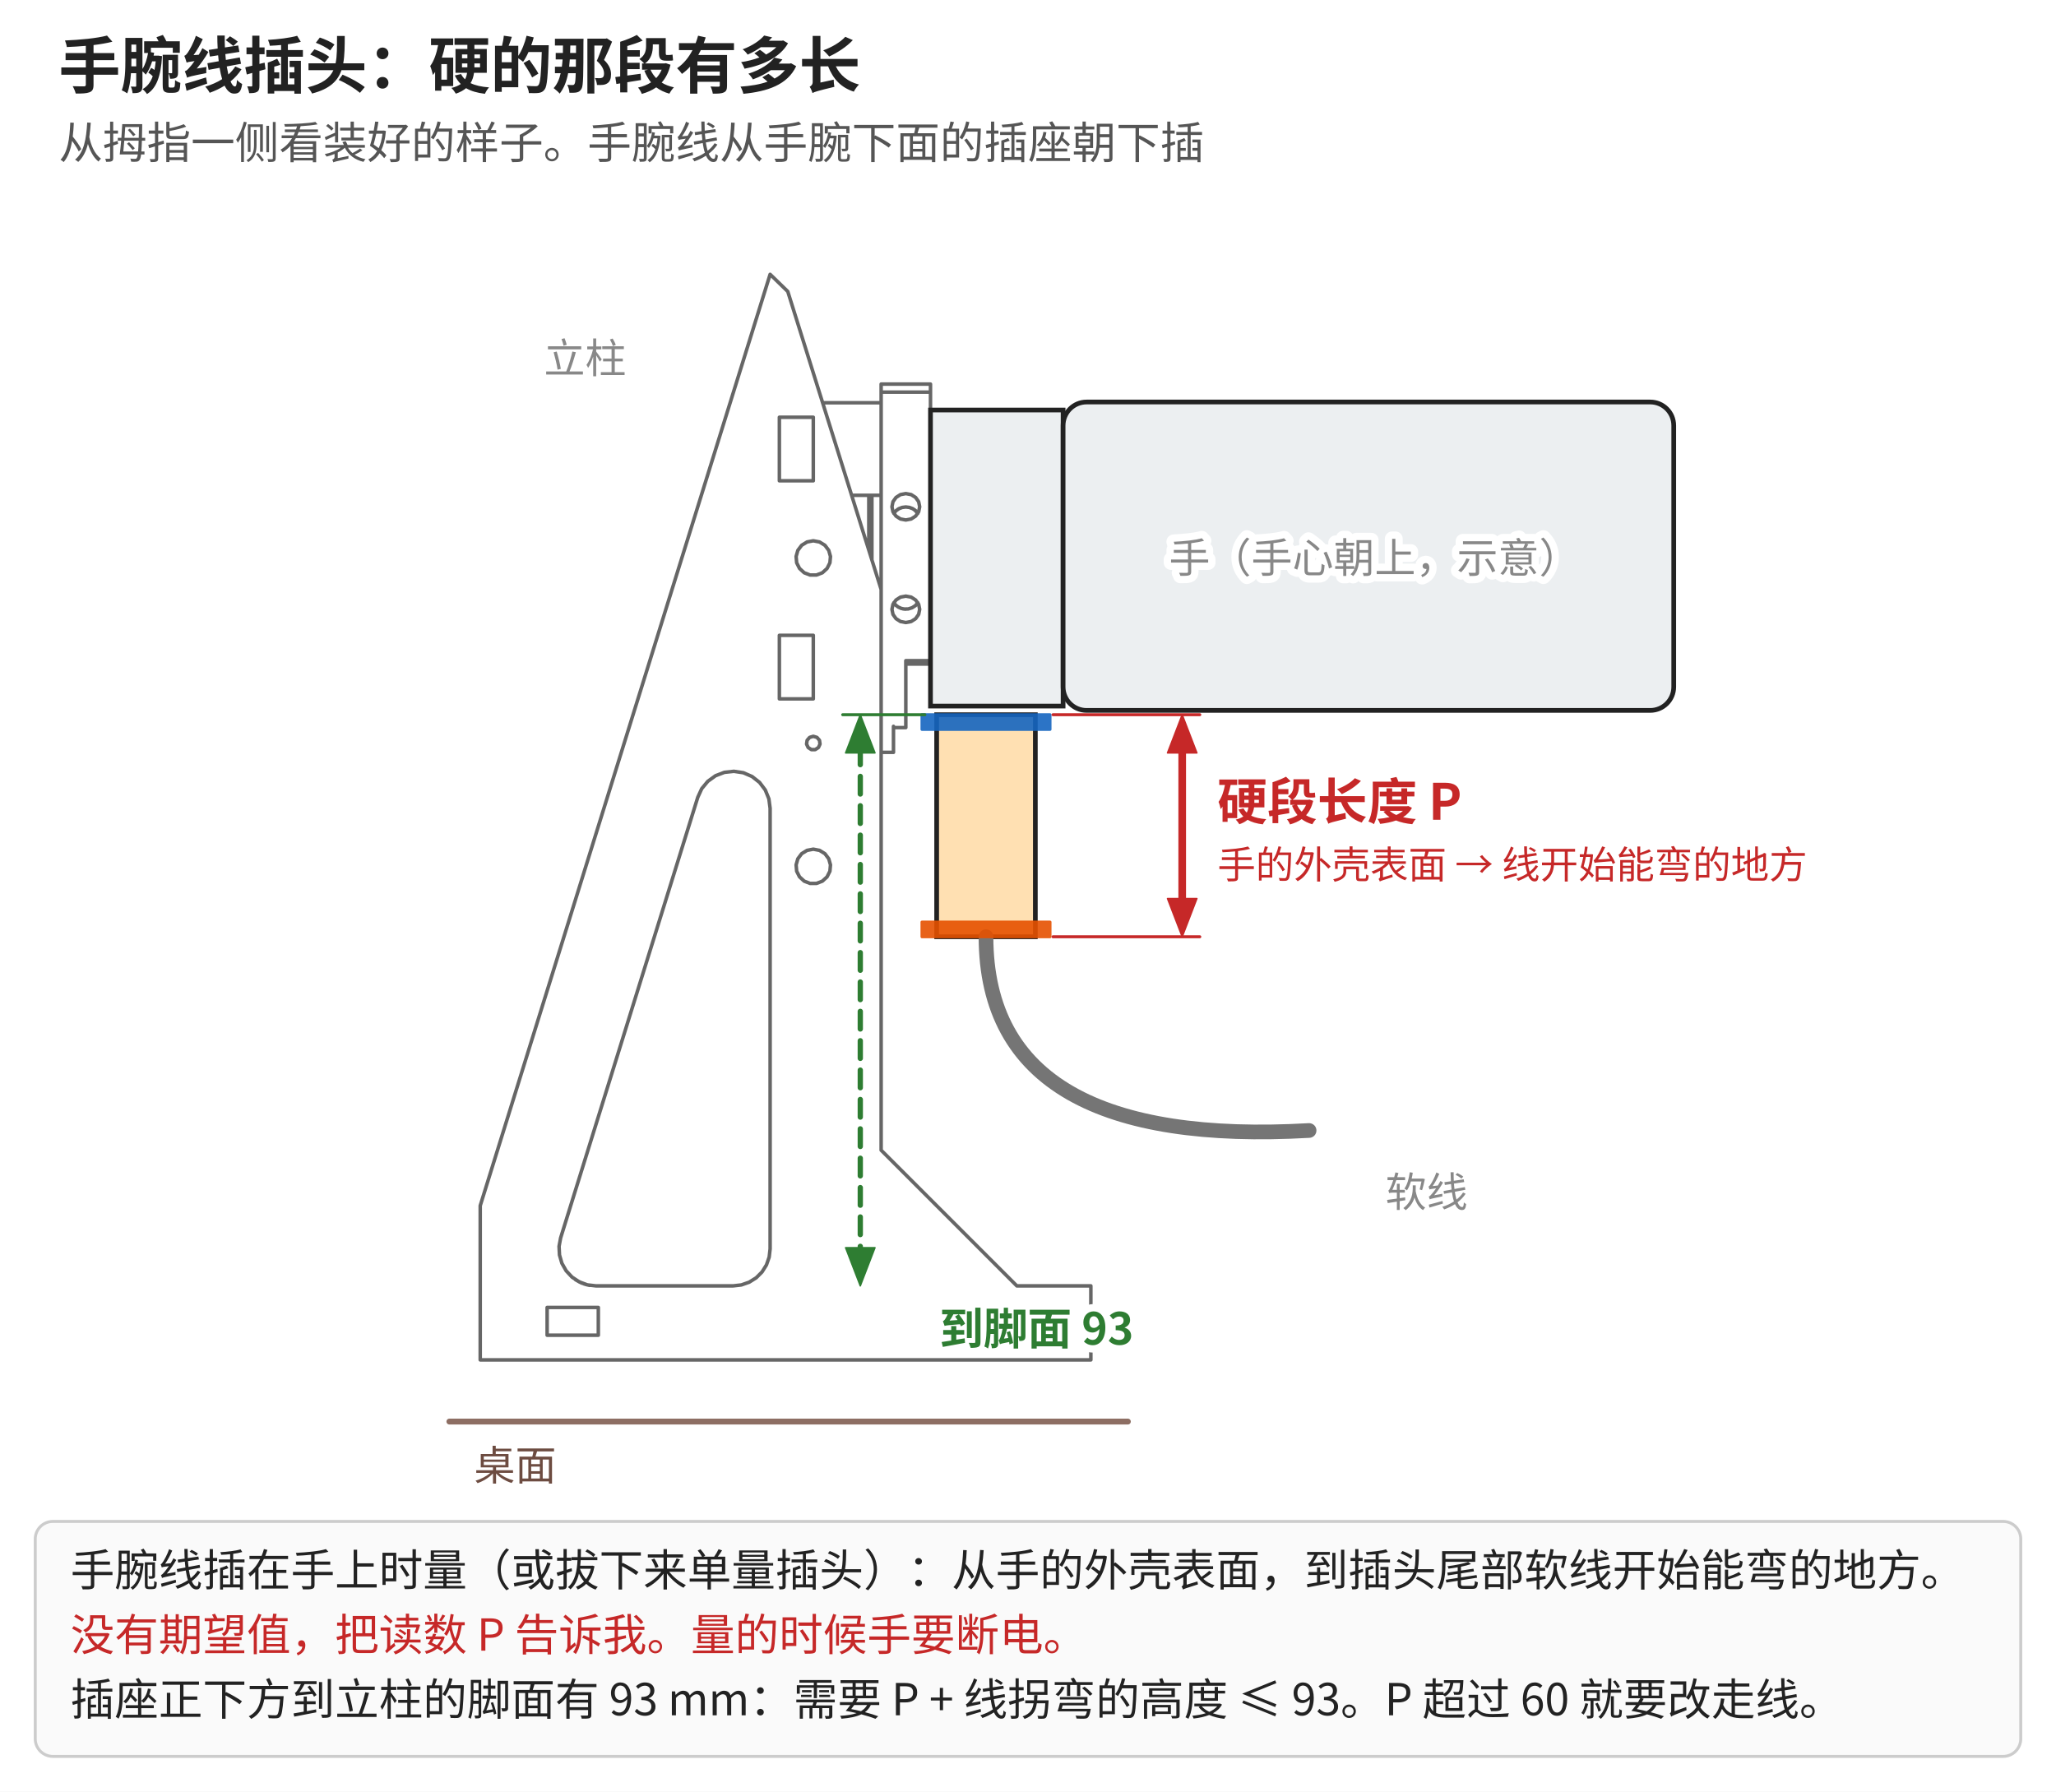
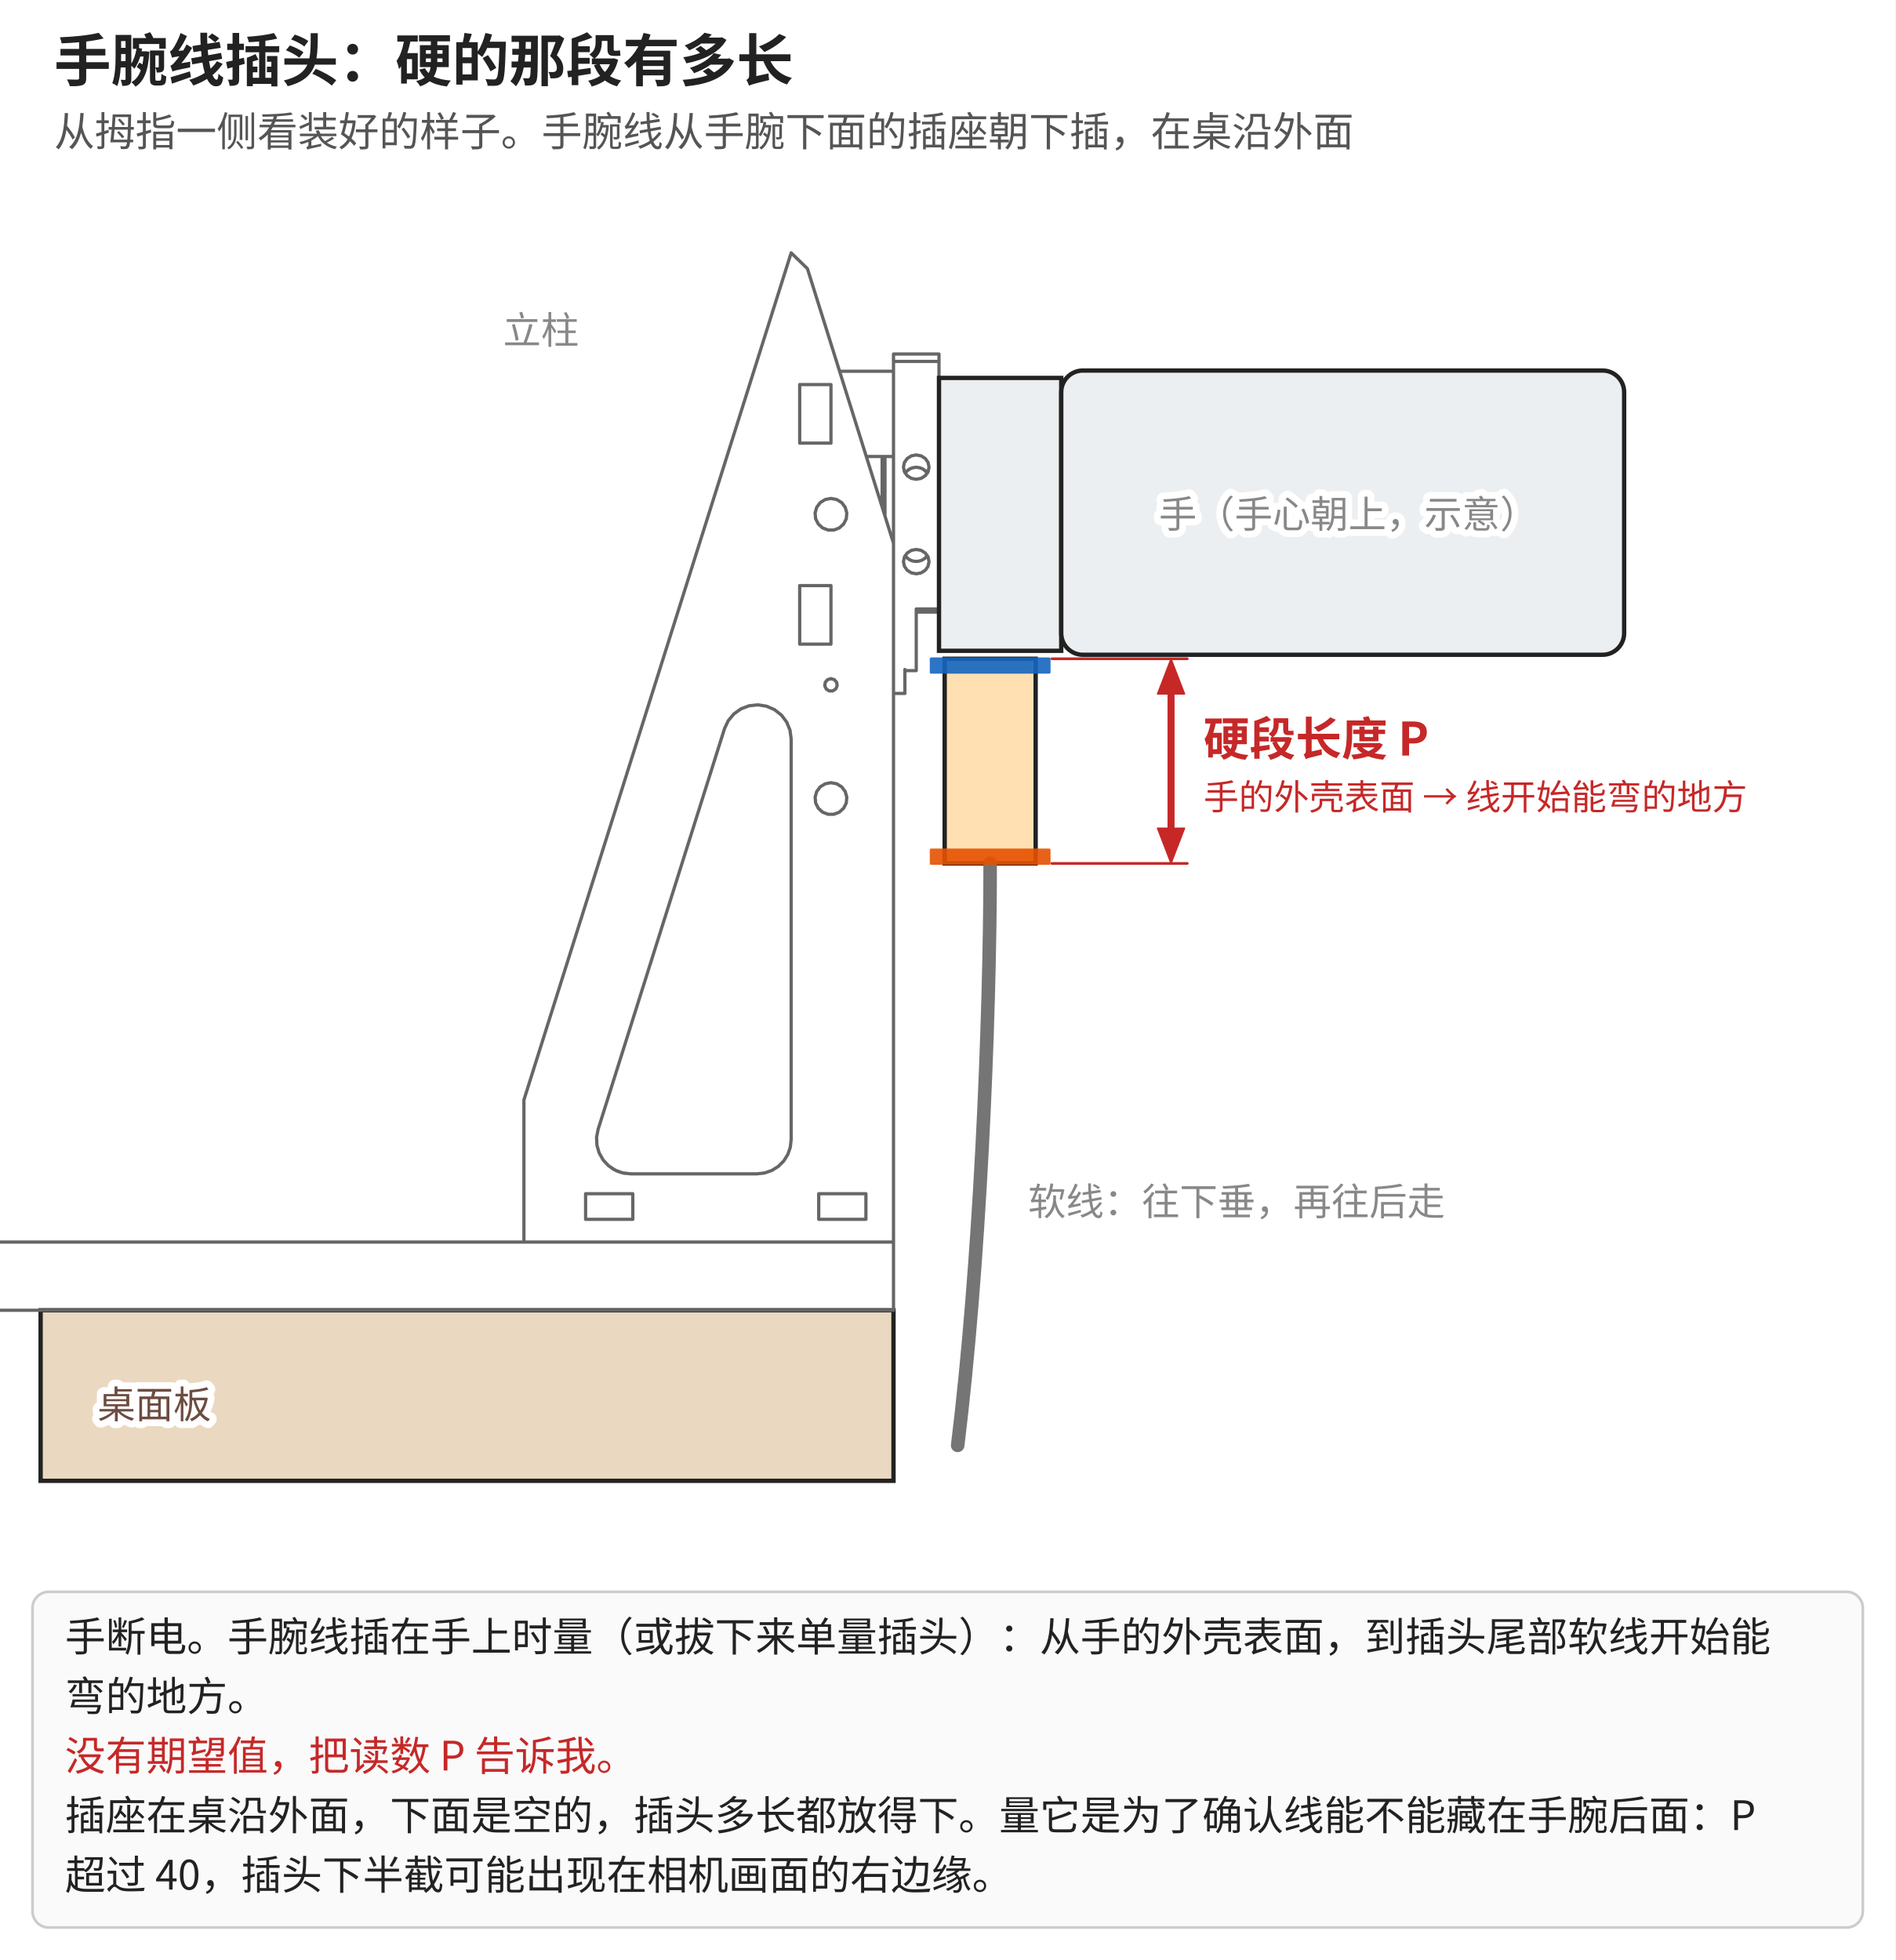
- <svg xmlns="http://www.w3.org/2000/svg" viewBox="0 0 700 610" width="700" height="610" font-family="'Noto Sans CJK SC','Source Han Sans SC','PingFang SC','Microsoft YaHei','WenQuanYi Micro Hei',sans-serif">
-   <rect width="700" height="610" fill="#ffffff" />
+ <svg xmlns="http://www.w3.org/2000/svg" viewBox="0 0 700 724" width="700" height="724" font-family="'Noto Sans CJK SC','Source Han Sans SC','PingFang SC','Microsoft YaHei','WenQuanYi Micro Hei',sans-serif">
+   <rect width="700" height="724" fill="#ffffff" />
  <text x="20.0" y="30.0" font-size="21" fill="#222" text-anchor="start" font-weight="bold">手腕线插头：硬的那段有多长</text>
-   <text x="20.0" y="54.0" font-size="15" fill="#555" text-anchor="start" font-weight="normal">从拇指一侧看装好的样子。手腕线从手腕下面的插座朝下插</text>
-   <path d="M371.40 463.00 L371.40 437.80 M163.50 463.00 L371.40 463.00 M371.40 437.80 L346.20 437.80 M163.50 410.50 L163.50 463.00 M262.20 93.40 L163.50 410.50 M268.21 99.24 L262.20 93.40 M346.20 437.80 L300.00 391.60 M300.00 200.69 L268.21 99.24 M300.00 391.60 L300.00 200.69 M262.20 425.20 L262.20 275.20 M249.60 437.80 L252.40 437.48 L255.07 436.55 L257.46 435.05 L259.45 433.06 L260.95 430.67 L261.88 428.00 L262.20 425.20 M262.20 275.20 L261.78 271.99 L260.56 268.98 L258.61 266.39 L256.06 264.38 L253.08 263.09 L249.87 262.61 L246.65 262.95 L243.62 264.11 L240.99 266.01 L238.92 268.51 L237.57 271.46 M202.91 437.80 L249.60 437.80 M237.57 271.46 L190.88 421.46 M190.88 421.46 L190.34 424.35 L190.49 427.29 L191.31 430.11 L192.76 432.67 L194.77 434.82 L197.23 436.44 L199.99 437.46 L202.91 437.80 M203.71 454.60 L186.28 454.60 M203.71 454.60 L203.71 445.15 M186.28 454.60 L186.28 445.15 M203.71 445.15 L186.28 445.15 M276.90 163.69 L265.35 163.69 M276.90 163.69 L276.90 142.06 M265.35 163.69 L265.35 142.06 M276.90 142.06 L265.35 142.06 M276.90 184.12 L279.02 184.52 L280.86 185.65 L282.16 187.38 L282.75 189.46 L282.56 191.61 L281.59 193.54 L280.00 195.00 L277.98 195.78 L275.82 195.78 L273.80 195.00 L272.21 193.54 L271.24 191.61 L271.05 189.46 L271.64 187.38 L272.94 185.65 L274.78 184.52 L276.90 184.12 M276.90 237.94 L265.35 237.94 M276.90 237.94 L276.90 216.31 M265.35 237.94 L265.35 216.31 M276.90 216.31 L265.35 216.31 M276.90 250.69 L278.15 251.06 L279.00 252.04 L279.19 253.33 L278.65 254.51 L277.55 255.22 L276.25 255.22 L275.15 254.51 L274.61 253.33 L274.80 252.04 L275.65 251.06 L276.90 250.69 M276.90 289.12 L279.02 289.52 L280.86 290.65 L282.16 292.38 L282.75 294.46 L282.56 296.61 L281.59 298.54 L280.00 300.00 L277.98 300.78 L275.82 300.78 L273.80 300.00 L272.21 298.54 L271.24 296.61 L271.05 294.46 L271.64 292.38 L272.94 290.65 L274.78 289.52 L276.90 289.12 M354.92 454.60 L337.49 454.60 M354.92 454.60 L354.92 445.15 M337.49 454.60 L337.49 445.15 M354.92 445.15 L337.49 445.15 M195.95 435.70 L197.40 436.53 M197.65 436.65 L198.26 436.91 M198.75 437.09 L198.77 437.10 M198.78 437.10 L198.78 437.10 M198.82 437.12 L198.82 437.12 M198.84 437.12 L199.54 437.34 M195.95 435.70 L197.89 436.75 L199.49 437.33 L200.46 437.56 L200.77 437.62 M300.00 168.63 L289.95 168.63 M300.00 137.13 L280.08 137.13 M300.00 168.63 L300.00 157.99 M300.00 155.06 L300.00 137.13 M316.80 155.06 L316.80 153.25 L316.80 151.47 L316.80 149.73 L316.80 148.03 L316.80 146.38 L316.80 144.78 L316.80 143.22 L316.80 141.72 L316.80 140.27 L316.80 138.87 L316.80 137.52 L316.80 136.23 L316.80 135.00 L316.80 133.83 M300.00 137.13 L300.00 136.88 L300.00 136.63 L300.00 136.38 L300.00 136.14 L300.00 135.90 L300.00 135.66 L300.00 135.42 L300.00 135.19 L300.00 134.96 L300.00 134.73 L300.00 134.50 L300.00 134.27 L300.00 134.05 L300.00 133.83 M316.80 130.77 L316.80 130.77 L316.80 130.77 L316.80 130.77 L316.80 130.78 L316.80 130.79 L316.80 130.80 L316.80 130.81 L316.80 130.82 L316.80 130.83 L316.80 130.85 L316.80 130.86 L316.80 130.88 L316.80 130.90 L316.80 130.92 M316.80 130.92 L316.80 133.51 M316.80 133.51 L316.80 133.51 L316.80 133.52 L316.80 133.53 L316.80 133.54 L316.80 133.55 L316.80 133.57 L316.80 133.59 L316.80 133.62 L316.80 133.64 L316.80 133.67 L316.80 133.71 L316.80 133.75 L316.80 133.78 L316.80 133.83 M316.80 155.06 L316.80 155.28 L316.80 155.50 L316.80 155.73 L316.80 155.97 L316.80 156.21 L316.80 156.45 L316.80 156.68 L316.80 156.91 L316.80 157.13 L316.80 157.34 L316.80 157.53 L316.80 157.71 L316.80 157.86 L316.80 157.99 M316.80 157.99 L316.80 159.85 M316.80 159.85 L316.80 160.02 L316.80 160.21 L316.80 160.42 L316.80 160.65 L316.80 160.90 L316.80 161.17 L316.80 161.45 L316.80 161.74 L316.80 162.04 L316.80 162.34 L316.80 162.65 L316.80 162.95 L316.80 163.26 L316.80 163.55 M316.80 163.55 L316.80 189.03 M316.80 189.03 L316.80 189.16 L316.80 189.30 L316.80 189.44 L316.80 189.58 L316.80 189.72 L316.80 189.86 L316.80 190.00 L316.80 190.14 L316.80 190.28 L316.80 190.42 L316.80 190.56 L316.80 190.70 L316.80 190.84 L316.80 190.97 M316.80 190.97 L316.80 216.45 M316.80 216.45 L316.80 216.74 L316.80 217.05 L316.80 217.35 L316.80 217.66 L316.80 217.96 L316.80 218.26 L316.80 218.55 L316.80 218.83 L316.80 219.10 L316.80 219.35 L316.80 219.58 L316.80 219.79 L316.80 219.98 L316.80 220.15 M316.80 220.15 L316.80 222.01 M316.80 222.01 L316.80 222.14 L316.80 222.29 L316.80 222.47 L316.80 222.66 L316.80 222.87 L316.80 223.09 L316.80 223.32 L316.80 223.55 L316.80 223.79 L316.80 224.03 L316.80 224.27 L316.80 224.50 L316.80 224.72 L316.80 224.94 M316.80 224.94 L316.80 225.09 L316.80 225.23 L316.80 225.36 L316.80 225.48 L316.80 225.60 L316.80 225.70 L316.80 225.79 L316.80 225.87 L316.80 225.94 L316.80 225.99 L316.80 226.04 L316.80 226.07 L316.80 226.09 L316.80 226.09 M304.20 247.30 L304.20 248.50 L304.20 249.61 L304.20 250.64 L304.20 251.58 L304.20 252.44 L304.20 253.22 L304.20 253.90 L304.20 254.49 L304.20 255.00 L304.20 255.41 L304.20 255.73 L304.20 255.97 L304.20 256.10 L304.20 256.15 M308.40 224.94 L308.40 226.88 L308.40 228.79 L308.40 230.64 L308.40 232.45 L308.40 234.20 L308.40 235.90 L308.40 237.55 L308.40 239.13 L308.40 240.65 L308.40 242.11 L308.40 243.51 L308.40 244.84 L308.40 246.11 L308.40 247.30 M300.00 190.97 L300.00 200.69 M300.00 190.97 L300.00 190.84 L300.00 190.70 L300.00 190.56 L300.00 190.42 L300.00 190.28 L300.00 190.14 L300.00 190.00 L300.00 189.86 L300.00 189.72 L300.00 189.58 L300.00 189.44 L300.00 189.30 L300.00 189.16 L300.00 189.03 M300.00 168.63 L300.00 189.03 M300.00 157.99 L300.00 159.85 M300.00 157.99 L300.00 157.86 L300.00 157.71 L300.00 157.53 L300.00 157.34 L300.00 157.13 L300.00 156.91 L300.00 156.68 L300.00 156.45 L300.00 156.21 L300.00 155.97 L300.00 155.73 L300.00 155.50 L300.00 155.28 L300.00 155.06 M300.00 133.83 L300.00 133.78 L300.00 133.75 L300.00 133.71 L300.00 133.67 L300.00 133.64 L300.00 133.62 L300.00 133.59 L300.00 133.57 L300.00 133.55 L300.00 133.54 L300.00 133.53 L300.00 133.52 L300.00 133.51 L300.00 133.51 M300.00 130.92 L300.00 133.51 M300.00 130.92 L300.00 130.90 L300.00 130.88 L300.00 130.86 L300.00 130.85 L300.00 130.83 L300.00 130.82 L300.00 130.81 L300.00 130.80 L300.00 130.79 L300.00 130.78 L300.00 130.77 L300.00 130.77 L300.00 130.77 L300.00 130.77 M296.85 190.00 L296.85 190.05 L296.85 190.09 L296.85 190.14 L296.85 190.18 L296.85 190.23 L296.85 190.27 L296.85 190.32 L296.85 190.36 L296.85 190.41 L296.85 190.45 L296.85 190.50 L296.85 190.55 L296.85 190.59 L296.85 190.64 M296.85 168.63 L296.85 169.92 L296.85 171.26 L296.85 172.65 L296.85 174.09 L296.85 175.56 L296.85 177.07 L296.85 178.62 L296.85 180.19 L296.85 181.79 L296.85 183.40 L296.85 185.04 L296.85 186.69 L296.85 188.34 L296.85 190.00 M295.80 187.29 L295.80 185.82 L295.80 184.36 L295.80 182.91 L295.80 181.48 L295.80 180.06 L295.80 178.67 L295.80 177.30 L295.80 175.96 L295.80 174.65 L295.80 173.37 L295.80 172.12 L295.80 170.92 L295.80 169.75 L295.80 168.63 M311.39 173.59 L312.49 174.79 M304.31 174.79 L304.95 173.99 L305.78 173.34 M308.40 207.39 L307.40 207.29 M307.88 207.36 L309.24 207.32 L310.53 206.92 L311.65 206.20 L312.49 205.21 M304.31 205.21 L304.97 206.03 L305.82 206.68 L306.80 207.13 L307.88 207.36 M312.49 174.79 L311.74 173.88 L310.76 173.19 L309.62 172.76 L308.40 172.61 M308.40 172.61 L307.18 172.76 L306.04 173.19 L305.06 173.89 L304.31 174.79 M308.40 247.30 L308.40 247.36 L308.40 247.41 L308.40 247.46 L308.40 247.51 L308.40 247.55 L308.40 247.58 L308.40 247.62 L308.40 247.64 L308.40 247.67 L308.40 247.69 L308.40 247.70 L308.40 247.71 L308.40 247.72 L308.40 247.72 M304.20 247.72 L304.20 247.88 L304.20 248.03 L304.20 248.17 L304.20 248.29 L304.20 248.41 L304.20 248.51 L304.20 248.60 L304.20 248.68 L304.20 248.75 L304.20 248.81 L304.20 248.85 L304.20 248.88 L304.20 248.90 L304.20 248.91 M308.40 202.96 L306.59 203.30 L305.06 204.28 L304.03 205.74 L303.68 207.46 M303.68 207.46 L304.03 209.18 L305.06 210.63 L306.59 211.61 L308.40 211.95 L310.21 211.61 L311.74 210.63 L312.77 209.18 L313.12 207.46 M313.12 207.46 L312.77 205.74 L311.74 204.28 L310.21 203.30 L308.40 202.96 M308.40 168.05 L306.59 168.39 L305.06 169.37 L304.03 170.82 L303.68 172.54 M303.68 172.54 L304.03 174.26 L305.06 175.72 L306.59 176.70 L308.40 177.04 L310.21 176.70 L311.74 175.72 L312.77 174.26 L313.12 172.54 M313.12 172.54 L312.77 170.82 L311.74 169.37 L310.21 168.39 L308.40 168.05 M316.80 224.94 L308.40 224.94 M304.20 256.15 L300.00 256.15 M316.80 133.51 L300.00 133.51 M316.80 130.77 L300.00 130.77 M308.40 247.72 L304.20 247.72 M316.80 226.09 L308.40 226.09" stroke="#666" stroke-width="1.20" fill="none" stroke-linejoin="round" stroke-linecap="round" />
-   <rect x="316.80" y="139.60" width="45.15" height="100.80" rx="0.00" stroke="#222" stroke-width="1.60" fill="#eceff1" />
-   <rect x="361.95" y="136.87" width="207.90" height="105.00" rx="8.00" stroke="#222" stroke-width="1.60" fill="#eceff1" />
-   <text x="468.0" y="195.0" font-size="14" fill="#888" text-anchor="middle" font-weight="normal" paint-order="stroke" stroke="#fff" stroke-width="5" stroke-linejoin="round">手（手心朝上，示意）</text>
-   <text x="199.2" y="127.0" font-size="14" fill="#888" text-anchor="middle" font-weight="normal" paint-order="stroke" stroke="#fff" stroke-width="5" stroke-linejoin="round">立柱</text>
-   <path d="M153.00 484.00 L384.00 484.00" stroke="#8d6e63" stroke-width="2.00" fill="none" stroke-linejoin="round" stroke-linecap="round" />
-   <text x="161.4" y="504.0" font-size="14" fill="#6d4c41" text-anchor="start" font-weight="normal" paint-order="stroke" stroke="#fff" stroke-width="5" stroke-linejoin="round">桌面</text>
-   <rect x="318.90" y="243.34" width="33.60" height="75.60" rx="0.00" stroke="#222" stroke-width="1.60" fill="#ffe0b2" />
-   <path d="M335.7 318.9 C 335.7 368.9, 375.7 388.9, 445.7 384.9" stroke="#757575" stroke-width="5.00" fill="none" stroke-linejoin="round" stroke-linecap="round" />
-   <text x="485.7" y="410.9" font-size="14" fill="#888" text-anchor="middle" font-weight="normal" paint-order="stroke" stroke="#fff" stroke-width="5" stroke-linejoin="round">软线</text>
-   <path d="M357.50 243.34 L313.90 243.34 L313.90 248.34 L357.50 248.34 Z" stroke="#1565c0" stroke-width="1.00" fill="#1565c0" stroke-linejoin="round" stroke-linecap="round" opacity="0.90" />
-   <path d="M313.90 318.94 L357.50 318.94 L357.50 313.94 L313.90 313.94 Z" stroke="#e65100" stroke-width="1.00" fill="#e65100" stroke-linejoin="round" stroke-linecap="round" opacity="0.90" />
-   <path d="M358.50 243.34 L408.50 243.34" stroke="#c62828" stroke-width="1.00" fill="none" stroke-linejoin="round" stroke-linecap="round" />
-   <path d="M358.50 318.94 L408.50 318.94" stroke="#c62828" stroke-width="1.00" fill="none" stroke-linejoin="round" stroke-linecap="round" />
-   <path d="M402.50 254.34 L402.50 307.94" stroke="#c62828" stroke-width="2.60" fill="none" stroke-linejoin="round" stroke-linecap="round" />
-   <path d="M402.50 318.94 L397.50 305.94 L407.50 305.94 Z" stroke="#c62828" stroke-width="0.50" fill="#c62828" stroke-linejoin="round" stroke-linecap="round" />
-   <path d="M402.50 243.34 L397.50 256.34 L407.50 256.34 Z" stroke="#c62828" stroke-width="0.50" fill="#c62828" stroke-linejoin="round" stroke-linecap="round" />
-   <text x="414.5" y="279.1" font-size="17" fill="#c62828" text-anchor="start" font-weight="bold" paint-order="stroke" stroke="#fff" stroke-width="5" stroke-linejoin="round">硬段长度 P</text>
-   <text x="414.5" y="299.1" font-size="13" fill="#c62828" text-anchor="start" font-weight="normal" paint-order="stroke" stroke="#fff" stroke-width="5" stroke-linejoin="round">手的外壳表面 → 线开始能弯的地方</text>
-   <path d="M314.90 243.34 L286.90 243.34" stroke="#2e7d32" stroke-width="1.00" fill="none" stroke-linejoin="round" stroke-linecap="round" />
-   <path d="M292.90 254.34 L292.90 426.80" stroke="#2e7d32" stroke-width="1.80" fill="none" stroke-linejoin="round" stroke-linecap="round" stroke-dasharray="6 4" />
-   <path d="M292.90 437.80 L287.90 424.80 L297.90 424.80 Z" stroke="#2e7d32" stroke-width="0.50" fill="#2e7d32" stroke-linejoin="round" stroke-linecap="round" />
-   <path d="M292.90 243.34 L287.90 256.34 L297.90 256.34 Z" stroke="#2e7d32" stroke-width="0.50" fill="#2e7d32" stroke-linejoin="round" stroke-linecap="round" />
-   <text x="352.9" y="457.8" font-size="15" fill="#2e7d32" text-anchor="middle" font-weight="bold" paint-order="stroke" stroke="#fff" stroke-width="5" stroke-linejoin="round">到脚面 93</text>
-   <rect x="12.00" y="518.00" width="676.00" height="80.00" rx="6.00" stroke="#ccc" stroke-width="1.00" fill="#fafafa" />
-   <text x="24.0" y="540.0" font-size="15" fill="#222" text-anchor="start" font-weight="normal">手腕线插在手上时量（或拔下来单量插头）：从手的外壳表面，到插头尾部软线开始能弯的地方。</text>
-   <text x="24.0" y="562.0" font-size="15" fill="#c62828" text-anchor="start" font-weight="normal">没有期望值，把读数 P 告诉我。量的时候手要断电。</text>
-   <text x="24.0" y="584.0" font-size="15" fill="#222" text-anchor="start" font-weight="normal">插座正下方到立柱的脚面有 93 mm：需要 P + 线拐弯的高度 ≤ 93。P 超过 60 就要改走线。</text>
+   <text x="20.0" y="54.0" font-size="15" fill="#555" text-anchor="start" font-weight="normal">从拇指一侧看装好的样子。手腕线从手腕下面的插座朝下插，在桌沿外面</text>
+   <rect x="15.00" y="484.00" width="315.00" height="63.00" rx="0.00" stroke="#222" stroke-width="1.60" fill="#ead9c0" />
+   <path d="M330.00 200.69 L330.00 458.80 M330.00 200.69 L298.21 99.24 M298.21 99.24 L292.20 93.40 M193.50 406.30 L193.50 458.80 M292.20 93.40 L193.50 406.30 M233.71 450.40 L216.28 450.40 M233.71 450.40 L233.71 440.95 M216.28 450.40 L216.28 440.95 M233.71 440.95 L216.28 440.95 M292.20 421.00 L292.20 272.96 M279.60 433.60 L282.40 433.28 L285.07 432.35 L287.46 430.85 L289.45 428.86 L290.95 426.47 L291.88 423.80 L292.20 421.00 M292.20 272.96 L291.78 269.75 L290.56 266.75 L288.62 264.16 L286.07 262.15 L283.10 260.86 L279.90 260.36 L276.68 260.70 L273.65 261.85 L271.02 263.74 L268.95 266.23 L267.58 269.17 M232.90 433.60 L279.60 433.60 M267.58 269.17 L220.89 417.21 M220.89 417.21 L220.33 420.11 L220.47 423.05 L221.29 425.88 L222.74 428.45 L224.75 430.61 L227.21 432.24 L229.97 433.26 L232.90 433.60 M306.90 163.69 L295.35 163.69 M306.90 163.69 L306.90 142.06 M295.35 163.69 L295.35 142.06 M306.90 142.06 L295.35 142.06 M306.90 184.12 L309.02 184.52 L310.86 185.65 L312.16 187.38 L312.75 189.46 L312.56 191.61 L311.59 193.54 L310.00 195.00 L307.98 195.78 L305.82 195.78 L303.80 195.00 L302.21 193.54 L301.24 191.61 L301.05 189.46 L301.64 187.38 L302.94 185.65 L304.78 184.52 L306.90 184.12 M306.90 237.94 L295.35 237.94 M306.90 237.94 L306.90 216.31 M295.35 237.94 L295.35 216.31 M306.90 216.31 L295.35 216.31 M306.90 250.69 L308.15 251.06 L309.00 252.04 L309.19 253.33 L308.65 254.51 L307.55 255.22 L306.25 255.22 L305.15 254.51 L304.61 253.33 L304.80 252.04 L305.65 251.06 L306.90 250.69 M306.90 289.12 L309.02 289.52 L310.86 290.65 L312.16 292.38 L312.75 294.46 L312.56 296.61 L311.59 298.54 L310.00 300.00 L307.98 300.78 L305.82 300.78 L303.80 300.00 L302.21 298.54 L301.24 296.61 L301.05 294.46 L301.64 292.38 L302.94 290.65 L304.78 289.52 L306.90 289.12 M319.81 450.40 L302.38 450.40 M319.81 450.40 L319.81 440.95 M302.38 450.40 L302.38 440.95 M319.81 440.95 L302.38 440.95 M225.94 431.50 L226.63 431.93 M226.66 431.94 L227.63 432.44 M227.95 432.58 L228.36 432.75 M229.50 433.13 L229.60 433.16 M229.68 433.18 L230.51 433.37 L230.77 433.42 M225.94 431.50 L227.88 432.56 L229.49 433.13 L230.46 433.36 L230.77 433.42 M330.00 168.63 L319.95 168.63 M330.00 137.13 L310.08 137.13 M330.00 168.63 L330.00 157.99 M330.00 155.06 L330.00 137.13 M346.80 155.06 L346.80 153.25 L346.80 151.47 L346.80 149.73 L346.80 148.03 L346.80 146.38 L346.80 144.78 L346.80 143.22 L346.80 141.72 L346.80 140.27 L346.80 138.87 L346.80 137.52 L346.80 136.23 L346.80 135.00 L346.80 133.83 M330.00 137.13 L330.00 136.88 L330.00 136.63 L330.00 136.38 L330.00 136.14 L330.00 135.90 L330.00 135.66 L330.00 135.42 L330.00 135.19 L330.00 134.96 L330.00 134.73 L330.00 134.50 L330.00 134.27 L330.00 134.05 L330.00 133.83 M346.80 130.77 L346.80 130.77 L346.80 130.77 L346.80 130.77 L346.80 130.78 L346.80 130.79 L346.80 130.80 L346.80 130.81 L346.80 130.82 L346.80 130.83 L346.80 130.85 L346.80 130.86 L346.80 130.88 L346.80 130.90 L346.80 130.92 M346.80 130.92 L346.80 133.51 M346.80 133.51 L346.80 133.51 L346.80 133.52 L346.80 133.53 L346.80 133.54 L346.80 133.55 L346.80 133.57 L346.80 133.59 L346.80 133.62 L346.80 133.64 L346.80 133.67 L346.80 133.71 L346.80 133.75 L346.80 133.78 L346.80 133.83 M346.80 155.06 L346.80 155.28 L346.80 155.50 L346.80 155.73 L346.80 155.97 L346.80 156.21 L346.80 156.45 L346.80 156.68 L346.80 156.91 L346.80 157.13 L346.80 157.34 L346.80 157.53 L346.80 157.71 L346.80 157.86 L346.80 157.99 M346.80 157.99 L346.80 159.85 M346.80 159.85 L346.80 160.02 L346.80 160.21 L346.80 160.42 L346.80 160.65 L346.80 160.90 L346.80 161.17 L346.80 161.45 L346.80 161.74 L346.80 162.04 L346.80 162.34 L346.80 162.65 L346.80 162.95 L346.80 163.26 L346.80 163.55 M346.80 163.55 L346.80 189.03 M346.80 189.03 L346.80 189.16 L346.80 189.30 L346.80 189.44 L346.80 189.58 L346.80 189.72 L346.80 189.86 L346.80 190.00 L346.80 190.14 L346.80 190.28 L346.80 190.42 L346.80 190.56 L346.80 190.70 L346.80 190.84 L346.80 190.97 M346.80 190.97 L346.80 216.45 M346.80 216.45 L346.80 216.74 L346.80 217.05 L346.80 217.35 L346.80 217.66 L346.80 217.96 L346.80 218.26 L346.80 218.55 L346.80 218.83 L346.80 219.10 L346.80 219.35 L346.80 219.58 L346.80 219.79 L346.80 219.98 L346.80 220.15 M346.80 220.15 L346.80 222.01 M346.80 222.01 L346.80 222.14 L346.80 222.29 L346.80 222.47 L346.80 222.66 L346.80 222.87 L346.80 223.09 L346.80 223.32 L346.80 223.55 L346.80 223.79 L346.80 224.03 L346.80 224.27 L346.80 224.50 L346.80 224.72 L346.80 224.94 M346.80 224.94 L346.80 225.09 L346.80 225.23 L346.80 225.36 L346.80 225.48 L346.80 225.60 L346.80 225.70 L346.80 225.79 L346.80 225.87 L346.80 225.94 L346.80 225.99 L346.80 226.04 L346.80 226.07 L346.80 226.09 L346.80 226.09 M334.20 247.30 L334.20 248.50 L334.20 249.61 L334.20 250.64 L334.20 251.58 L334.20 252.44 L334.20 253.22 L334.20 253.90 L334.20 254.49 L334.20 255.00 L334.20 255.41 L334.20 255.73 L334.20 255.97 L334.20 256.10 L334.20 256.15 M338.40 224.94 L338.40 226.88 L338.40 228.79 L338.40 230.64 L338.40 232.45 L338.40 234.20 L338.40 235.90 L338.40 237.55 L338.40 239.13 L338.40 240.65 L338.40 242.11 L338.40 243.51 L338.40 244.84 L338.40 246.11 L338.40 247.30 M330.00 190.97 L330.00 200.69 M330.00 190.97 L330.00 190.84 L330.00 190.70 L330.00 190.56 L330.00 190.42 L330.00 190.28 L330.00 190.14 L330.00 190.00 L330.00 189.86 L330.00 189.72 L330.00 189.58 L330.00 189.44 L330.00 189.30 L330.00 189.16 L330.00 189.03 M330.00 168.63 L330.00 189.03 M330.00 157.99 L330.00 159.85 M330.00 157.99 L330.00 157.86 L330.00 157.71 L330.00 157.53 L330.00 157.34 L330.00 157.13 L330.00 156.91 L330.00 156.68 L330.00 156.45 L330.00 156.21 L330.00 155.97 L330.00 155.73 L330.00 155.50 L330.00 155.28 L330.00 155.06 M330.00 133.83 L330.00 133.78 L330.00 133.75 L330.00 133.71 L330.00 133.67 L330.00 133.64 L330.00 133.62 L330.00 133.59 L330.00 133.57 L330.00 133.55 L330.00 133.54 L330.00 133.53 L330.00 133.52 L330.00 133.51 L330.00 133.51 M330.00 130.92 L330.00 133.51 M330.00 130.92 L330.00 130.90 L330.00 130.88 L330.00 130.86 L330.00 130.85 L330.00 130.83 L330.00 130.82 L330.00 130.81 L330.00 130.80 L330.00 130.79 L330.00 130.78 L330.00 130.77 L330.00 130.77 L330.00 130.77 L330.00 130.77 M326.85 190.00 L326.85 190.05 L326.85 190.09 L326.85 190.14 L326.85 190.18 L326.85 190.23 L326.85 190.27 L326.85 190.32 L326.85 190.36 L326.85 190.41 L326.85 190.45 L326.85 190.50 L326.85 190.55 L326.85 190.59 L326.85 190.64 M326.85 168.63 L326.85 169.92 L326.85 171.26 L326.85 172.65 L326.85 174.09 L326.85 175.56 L326.85 177.07 L326.85 178.62 L326.85 180.19 L326.85 181.79 L326.85 183.40 L326.85 185.04 L326.85 186.69 L326.85 188.34 L326.85 190.00 M325.80 187.29 L325.80 185.82 L325.80 184.36 L325.80 182.91 L325.80 181.48 L325.80 180.06 L325.80 178.67 L325.80 177.30 L325.80 175.96 L325.80 174.65 L325.80 173.37 L325.80 172.12 L325.80 170.92 L325.80 169.75 L325.80 168.63 M341.39 173.59 L342.49 174.79 M334.31 174.79 L334.95 173.99 L335.78 173.34 M338.40 207.39 L337.40 207.29 M337.88 207.36 L339.24 207.32 L340.53 206.92 L341.65 206.20 L342.49 205.21 M334.31 205.21 L334.97 206.03 L335.82 206.68 L336.80 207.13 L337.88 207.36 M342.49 174.79 L341.74 173.88 L340.76 173.19 L339.62 172.76 L338.40 172.61 M338.40 172.61 L337.18 172.76 L336.04 173.19 L335.06 173.89 L334.31 174.79 M338.40 247.30 L338.40 247.36 L338.40 247.41 L338.40 247.46 L338.40 247.51 L338.40 247.55 L338.40 247.58 L338.40 247.62 L338.40 247.64 L338.40 247.67 L338.40 247.69 L338.40 247.70 L338.40 247.71 L338.40 247.72 L338.40 247.72 M334.20 247.72 L334.20 247.88 L334.20 248.03 L334.20 248.17 L334.20 248.29 L334.20 248.41 L334.20 248.51 L334.20 248.60 L334.20 248.68 L334.20 248.75 L334.20 248.81 L334.20 248.85 L334.20 248.88 L334.20 248.90 L334.20 248.91 M338.40 202.96 L336.59 203.30 L335.06 204.28 L334.03 205.74 L333.68 207.46 M333.68 207.46 L334.03 209.18 L335.06 210.63 L336.59 211.61 L338.40 211.95 L340.21 211.61 L341.74 210.63 L342.77 209.18 L343.12 207.46 M343.12 207.46 L342.77 205.74 L341.74 204.28 L340.21 203.30 L338.40 202.96 M338.40 168.05 L336.59 168.39 L335.06 169.37 L334.03 170.82 L333.68 172.54 M333.68 172.54 L334.03 174.26 L335.06 175.72 L336.59 176.70 L338.40 177.04 L340.21 176.70 L341.74 175.72 L342.77 174.26 L343.12 172.54 M343.12 172.54 L342.77 170.82 L341.74 169.37 L340.21 168.39 L338.40 168.05 M346.80 224.94 L338.40 224.94 M-111.00 484.00 L-111.00 458.80 M-111.00 458.80 L-110.89 458.80 L-110.58 458.80 L-110.06 458.80 L-109.34 458.80 L-108.42 458.80 L-107.33 458.80 L-106.08 458.80 L-104.67 458.80 L-103.14 458.80 L-101.49 458.80 L-99.75 458.80 L-97.94 458.80 L-96.08 458.80 L-94.20 458.80 M-94.20 458.80 L313.20 458.80 M330.00 458.80 L329.89 458.80 L329.58 458.80 L329.06 458.80 L328.34 458.80 L327.42 458.80 L326.33 458.80 L325.08 458.80 L323.67 458.80 L322.14 458.80 L320.49 458.80 L318.75 458.80 L316.94 458.80 L315.08 458.80 L313.20 458.80 M-111.00 484.00 L-110.89 484.00 L-110.58 484.00 L-110.06 484.00 L-109.34 484.00 L-108.42 484.00 L-107.33 484.00 L-106.08 484.00 L-104.67 484.00 L-103.14 484.00 L-101.49 484.00 L-99.75 484.00 L-97.94 484.00 L-96.08 484.00 L-94.20 484.00 M-94.20 484.00 L313.20 484.00 M330.00 484.00 L329.89 484.00 L329.58 484.00 L329.06 484.00 L328.34 484.00 L327.42 484.00 L326.33 484.00 L325.08 484.00 L323.67 484.00 L322.14 484.00 L320.49 484.00 L318.75 484.00 L316.94 484.00 L315.08 484.00 L313.20 484.00 M330.00 484.00 L330.00 458.80 M334.20 256.15 L330.00 256.15 M346.80 133.51 L330.00 133.51 M346.80 130.77 L330.00 130.77 M338.40 247.72 L334.20 247.72 M346.80 226.09 L338.40 226.09" stroke="#666" stroke-width="1.20" fill="none" stroke-linejoin="round" stroke-linecap="round" />
+   <text x="36.0" y="523.9" font-size="14" fill="#6d4c41" text-anchor="start" font-weight="normal" paint-order="stroke" stroke="#fff" stroke-width="5" stroke-linejoin="round">桌面板</text>
+   <rect x="346.80" y="139.60" width="45.15" height="100.80" rx="0.00" stroke="#222" stroke-width="1.60" fill="#eceff1" />
+   <rect x="391.95" y="136.87" width="207.90" height="105.00" rx="8.00" stroke="#222" stroke-width="1.60" fill="#eceff1" />
+   <text x="498.0" y="195.0" font-size="14" fill="#888" text-anchor="middle" font-weight="normal" paint-order="stroke" stroke="#fff" stroke-width="5" stroke-linejoin="round">手（手心朝上，示意）</text>
+   <text x="199.8" y="127.0" font-size="14" fill="#888" text-anchor="middle" font-weight="normal" paint-order="stroke" stroke="#fff" stroke-width="5" stroke-linejoin="round">立柱</text>
+   <rect x="348.90" y="243.34" width="33.60" height="75.60" rx="0.00" stroke="#222" stroke-width="1.60" fill="#ffe0b2" />
+   <path d="M365.7 318.9 C 365.7 378.9, 361.7 468.9, 353.7 533.9" stroke="#757575" stroke-width="5.00" fill="none" stroke-linejoin="round" stroke-linecap="round" />
+   <text x="379.7" y="448.9" font-size="14" fill="#888" text-anchor="start" font-weight="normal" paint-order="stroke" stroke="#fff" stroke-width="5" stroke-linejoin="round">软线：往下垂，再往后走</text>
+   <path d="M387.50 243.34 L343.90 243.34 L343.90 248.34 L387.50 248.34 Z" stroke="#1565c0" stroke-width="1.00" fill="#1565c0" stroke-linejoin="round" stroke-linecap="round" opacity="0.90" />
+   <path d="M343.90 318.94 L387.50 318.94 L387.50 313.94 L343.90 313.94 Z" stroke="#e65100" stroke-width="1.00" fill="#e65100" stroke-linejoin="round" stroke-linecap="round" opacity="0.90" />
+   <path d="M388.50 243.34 L438.50 243.34" stroke="#c62828" stroke-width="1.00" fill="none" stroke-linejoin="round" stroke-linecap="round" />
+   <path d="M388.50 318.94 L438.50 318.94" stroke="#c62828" stroke-width="1.00" fill="none" stroke-linejoin="round" stroke-linecap="round" />
+   <path d="M432.50 254.34 L432.50 307.94" stroke="#c62828" stroke-width="2.60" fill="none" stroke-linejoin="round" stroke-linecap="round" />
+   <path d="M432.50 318.94 L427.50 305.94 L437.50 305.94 Z" stroke="#c62828" stroke-width="0.50" fill="#c62828" stroke-linejoin="round" stroke-linecap="round" />
+   <path d="M432.50 243.34 L427.50 256.34 L437.50 256.34 Z" stroke="#c62828" stroke-width="0.50" fill="#c62828" stroke-linejoin="round" stroke-linecap="round" />
+   <text x="444.5" y="279.1" font-size="17" fill="#c62828" text-anchor="start" font-weight="bold" paint-order="stroke" stroke="#fff" stroke-width="5" stroke-linejoin="round">硬段长度 P</text>
+   <text x="444.5" y="299.1" font-size="13" fill="#c62828" text-anchor="start" font-weight="normal" paint-order="stroke" stroke="#fff" stroke-width="5" stroke-linejoin="round">手的外壳表面 → 线开始能弯的地方</text>
+   <rect x="12.00" y="588.00" width="676.00" height="124.00" rx="6.00" stroke="#ccc" stroke-width="1.00" fill="#fafafa" />
+   <text x="24.0" y="610.0" font-size="15" fill="#222" text-anchor="start" font-weight="normal">手断电。手腕线插在手上时量（或拔下来单量插头）：从手的外壳表面，到插头尾部软线开始能</text>
+   <text x="24.0" y="632.0" font-size="15" fill="#222" text-anchor="start" font-weight="normal">弯的地方。</text>
+   <text x="24.0" y="654.0" font-size="15" fill="#c62828" text-anchor="start" font-weight="normal">没有期望值，把读数 P 告诉我。</text>
+   <text x="24.0" y="676.0" font-size="15" fill="#222" text-anchor="start" font-weight="normal">插座在桌沿外面，下面是空的，插头多长都放得下。量它是为了确认线能不能藏在手腕后面：P </text>
+   <text x="24.0" y="698.0" font-size="15" fill="#222" text-anchor="start" font-weight="normal">超过 40，插头下半截可能出现在相机画面的右边缘。</text>
</svg>
